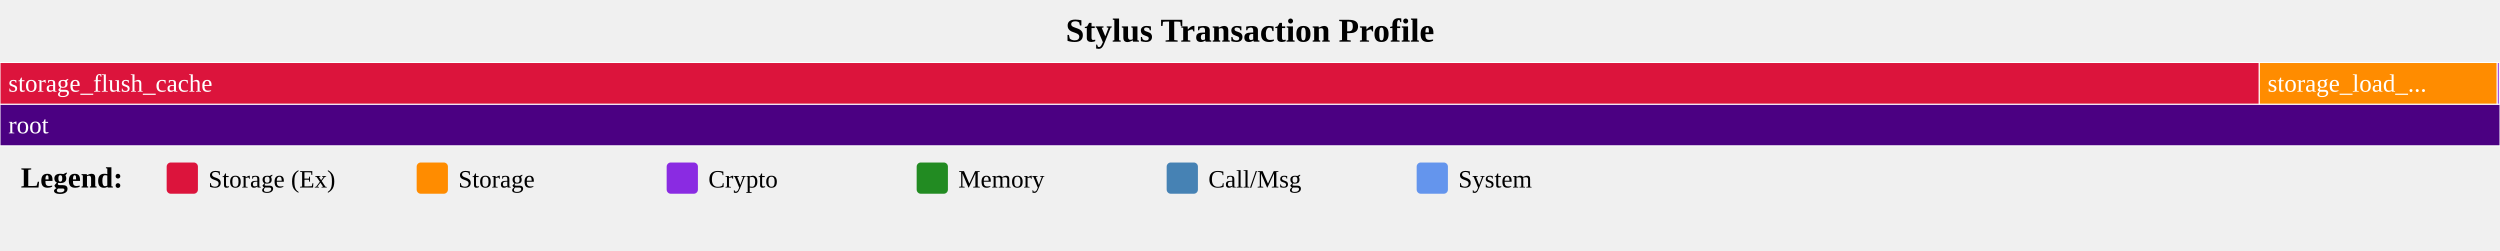
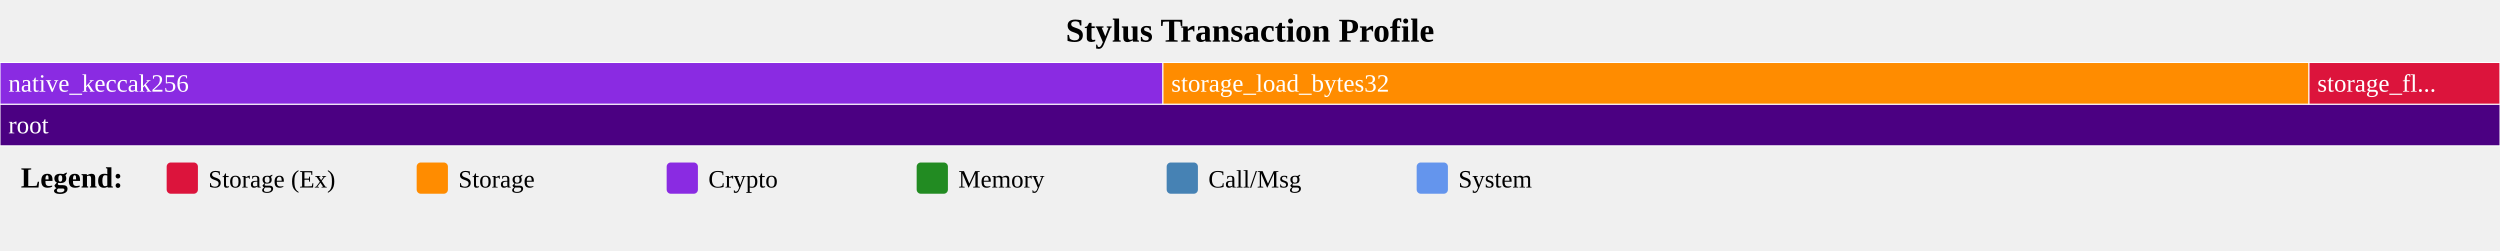
<svg xmlns="http://www.w3.org/2000/svg" width="1200" height="120" viewBox="0 0 1200 120">
  <style>.func { font: 12px sans-serif; } .func:hover { stroke: black; stroke-width: 1; cursor: pointer; opacity: 0.9; }</style>
  <text x="600" y="20" font-size="16" text-anchor="middle" font-weight="bold">Stylus Transaction Profile</text>
  <rect x="0.00" y="50.00" width="1200.00" height="20" fill="rgb(75, 0, 130)" stroke="white" stroke-width="0.5" class="func" />
  <text x="0.00" y="50.00" dx="4" dy="14" font-size="12" fill="white" pointer-events="none">root</text>
-   <rect x="0.00" y="30.00" width="1084.46" height="20" fill="rgb(220, 20, 60)" stroke="white" stroke-width="0.5" class="func" />
-   <text x="0.00" y="30.00" dx="4" dy="14" font-size="12" fill="white" pointer-events="none">storage_flush_cache</text>
-   <rect x="1084.46" y="30.00" width="114.22" height="20" fill="rgb(255, 140, 0)" stroke="white" stroke-width="0.5" class="func" />
-   <text x="1084.46" y="30.00" dx="4" dy="14" font-size="12" fill="white" pointer-events="none">storage_load_...</text>
-   <rect x="1198.68" y="30.00" width="0.99" height="20" fill="rgb(138, 43, 226)" stroke="white" stroke-width="0.5" class="func" />
+   <rect x="0.00" y="30.00" width="558.20" height="20" fill="rgb(138, 43, 226)" stroke="white" stroke-width="0.5" class="func" />
+   <text x="0.00" y="30.00" dx="4" dy="14" font-size="12" fill="white" pointer-events="none">native_keccak256</text>
+   <rect x="558.20" y="30.00" width="550.11" height="20" fill="rgb(255, 140, 0)" stroke="white" stroke-width="0.5" class="func" />
+   <text x="558.20" y="30.00" dx="4" dy="14" font-size="12" fill="white" pointer-events="none">storage_load_bytes32</text>
+   <rect x="1108.31" y="30.00" width="91.66" height="20" fill="rgb(220, 20, 60)" stroke="white" stroke-width="0.5" class="func" />
+   <text x="1108.31" y="30.00" dx="4" dy="14" font-size="12" fill="white" pointer-events="none">storage_fl...</text>
  <text x="10" y="90" font-size="14" font-weight="bold">Legend:</text>
  <rect x="80" y="78" width="15" height="15" fill="rgb(220, 20, 60)" rx="2" />
  <text x="100" y="90" font-size="12">Storage (Ex)</text>
  <rect x="200" y="78" width="15" height="15" fill="rgb(255, 140, 0)" rx="2" />
  <text x="220" y="90" font-size="12">Storage</text>
  <rect x="320" y="78" width="15" height="15" fill="rgb(138, 43, 226)" rx="2" />
  <text x="340" y="90" font-size="12">Crypto</text>
  <rect x="440" y="78" width="15" height="15" fill="rgb(34, 139, 34)" rx="2" />
  <text x="460" y="90" font-size="12">Memory</text>
  <rect x="560" y="78" width="15" height="15" fill="rgb(70, 130, 180)" rx="2" />
  <text x="580" y="90" font-size="12">Call/Msg</text>
  <rect x="680" y="78" width="15" height="15" fill="rgb(100, 149, 237)" rx="2" />
  <text x="700" y="90" font-size="12">System</text>
</svg>
